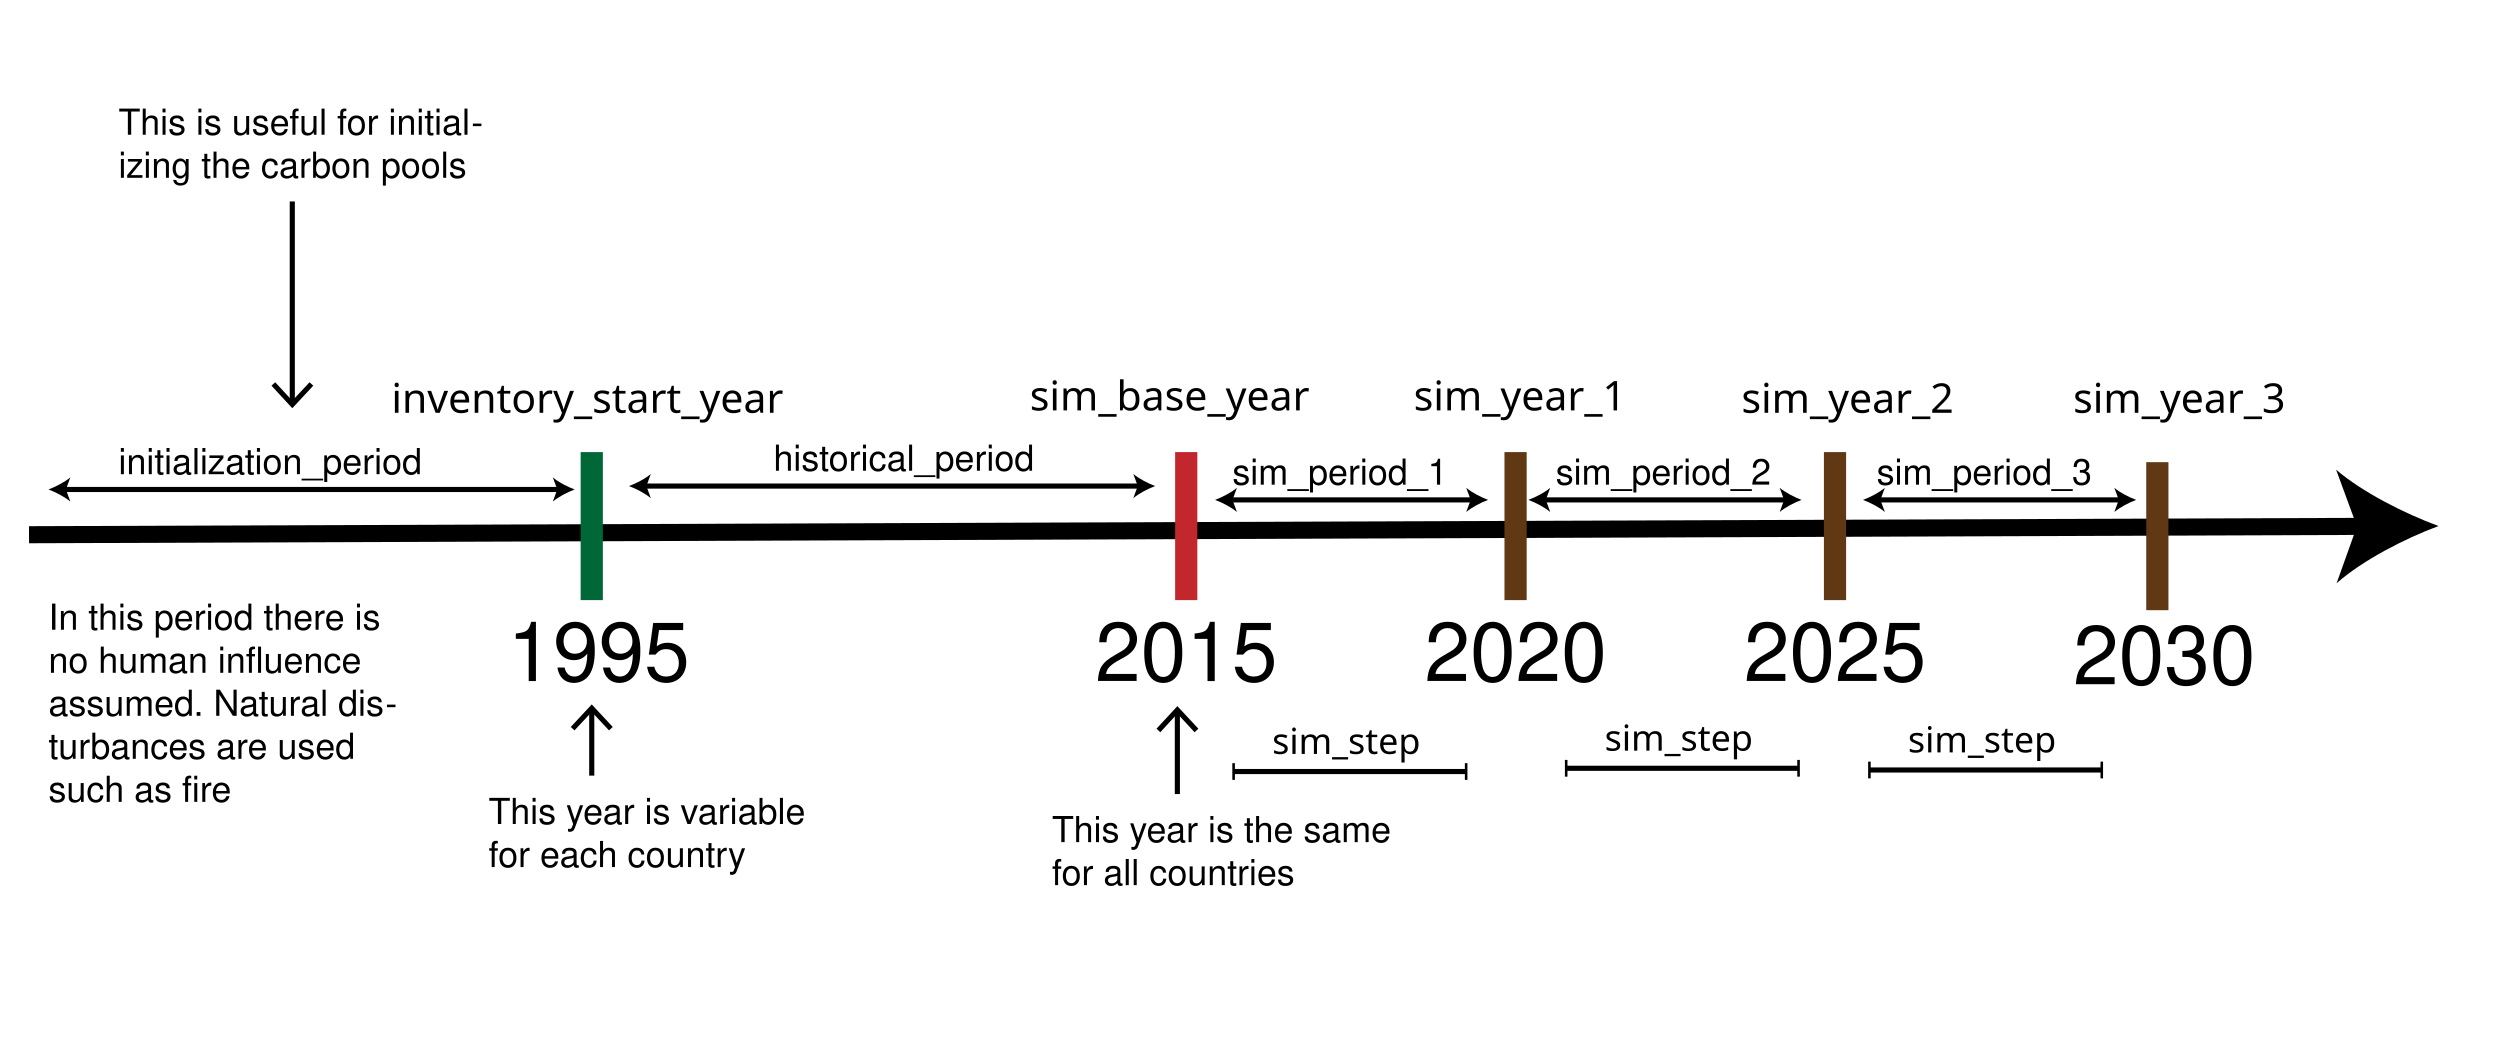
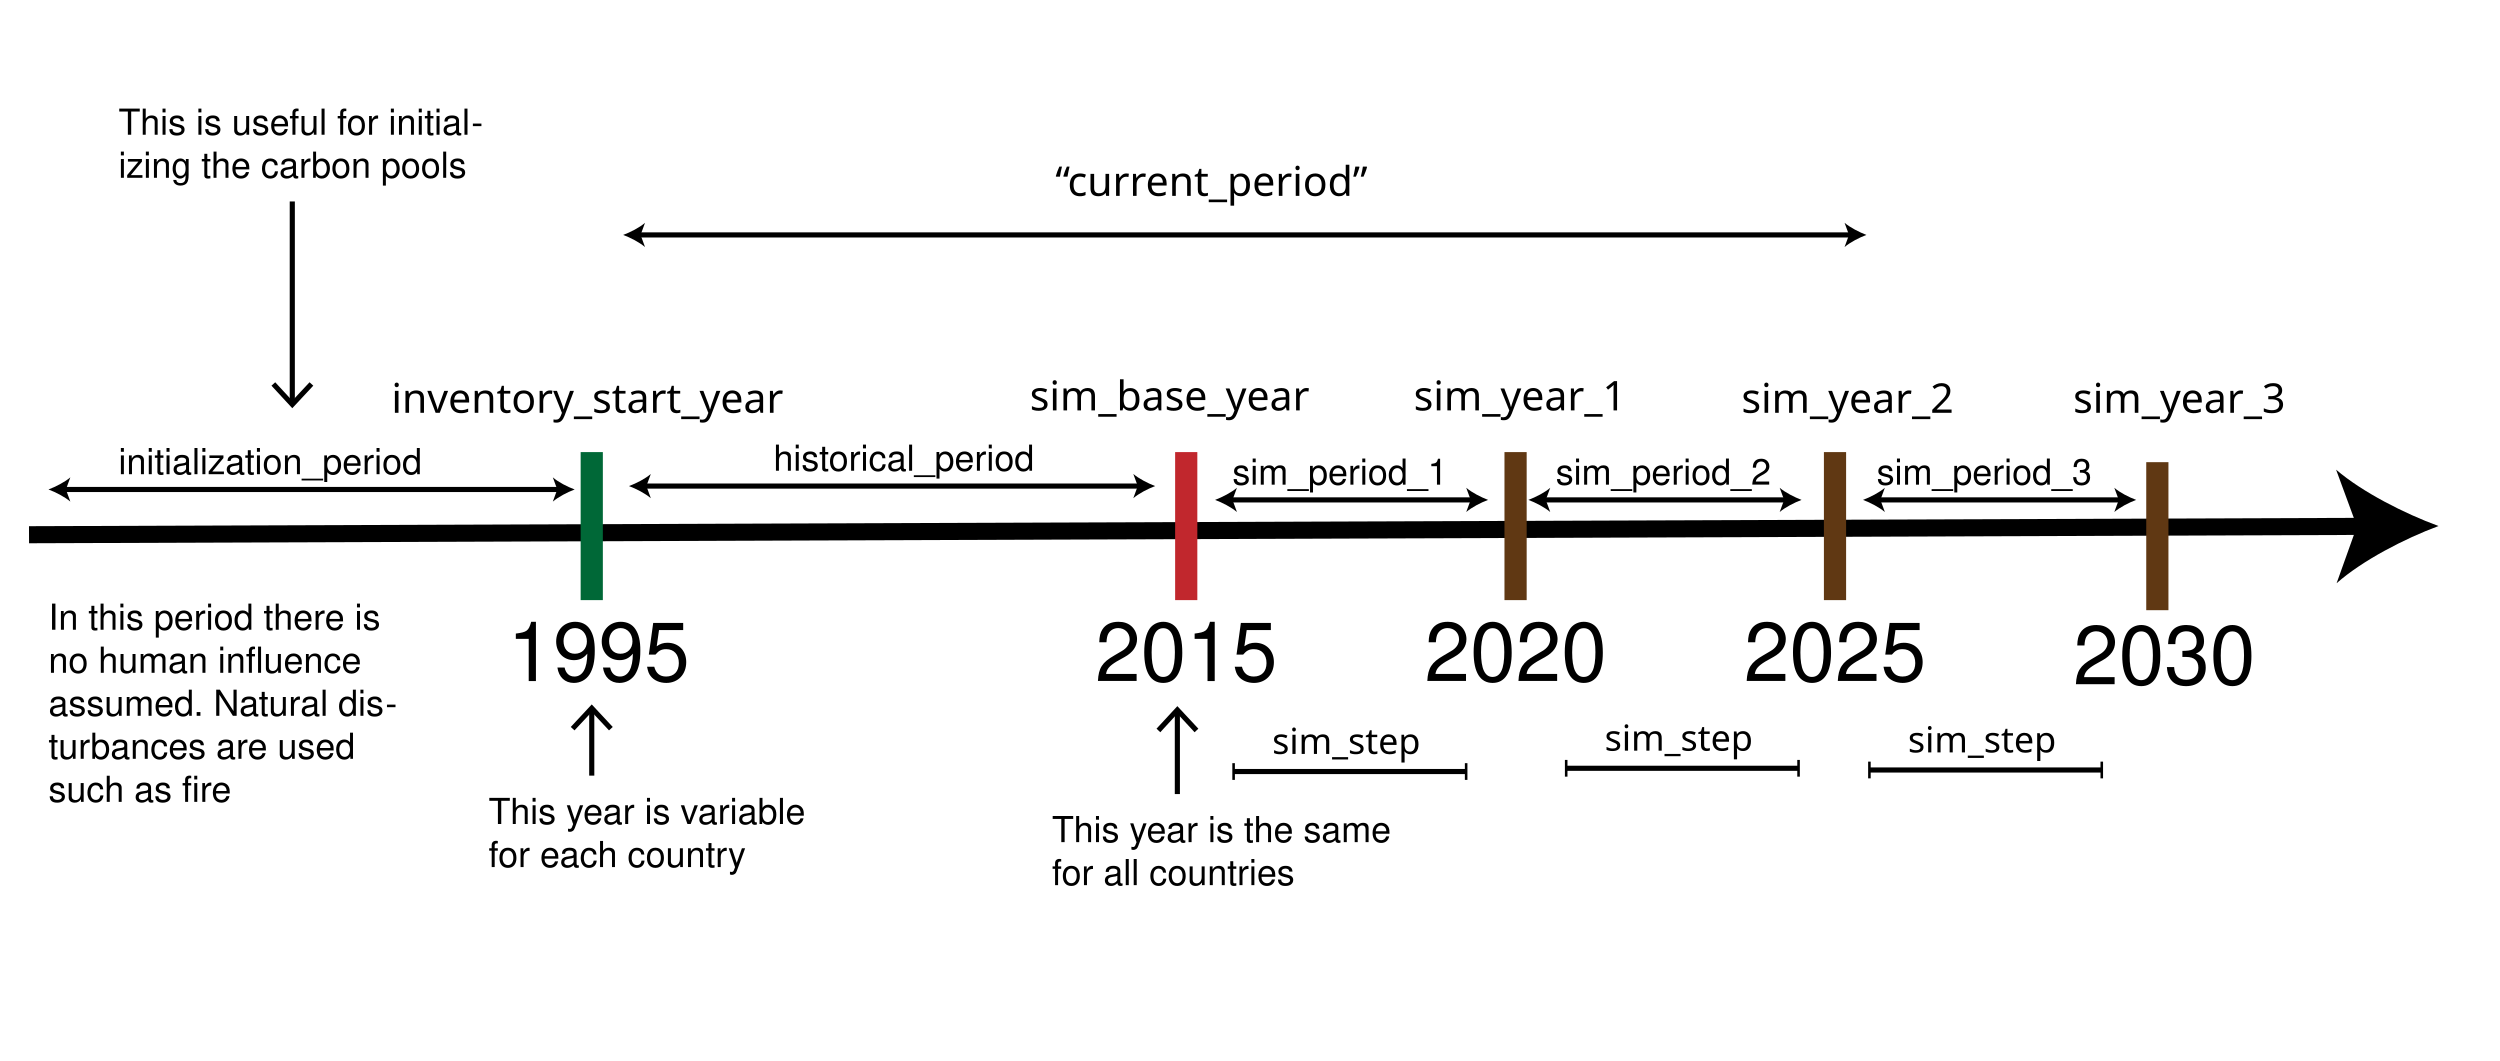
<svg xmlns="http://www.w3.org/2000/svg" version="1.1" id="Layer_1" x="0px" y="0px" viewBox="0 0 1464.3 620.9" style="enable-background:new 0 0 1464.3 620.9;" xml:space="preserve">
  <style type="text/css">
	.st0{fill:none;}
	.st1{font-family:'Helvetica';}
	.st2{font-size:48px;}
	.st3{font-size:21px;}
	.st4{font-family:'Helvetica-Bold';}
	.st5{font-size:24px;}
	.st6{font-family:'Helvetica-Oblique';}
	.st7{fill:none;stroke:#000000;stroke-width:10;stroke-miterlimit:10;}
	.st8{fill:none;stroke:#006837;stroke-width:13;stroke-miterlimit:10;}
	.st9{fill:none;stroke:#C1272D;stroke-width:13;stroke-miterlimit:10;}
	.st10{fill:none;stroke:#603813;stroke-width:13;stroke-miterlimit:10;}
	.st11{fill:none;stroke:#000000;stroke-width:3;stroke-miterlimit:10;}
</style>
  <g id="Text_1_">
    <rect x="297.2" y="364.4" class="st0" width="121.7" height="48.2" />
    <text transform="matrix(1 0 0 1 297.2435 398.8975)" class="st1 st2">1995</text>
    <rect x="286.2" y="467.5" class="st0" width="214.9" height="57.4" />
    <text transform="matrix(1 0 0 1 286.1533 482.6466)" class="st1 st3">This year is variable </text>
    <text transform="matrix(1 0 0 1 286.1533 507.8466)" class="st1 st3">for each country</text>
    <rect x="69.4" y="63.8" class="st0" width="214.9" height="84.1" />
    <text transform="matrix(1 0 0 1 69.4063 78.9261)" class="st1 st3">This is useful for initial</text>
    <text transform="matrix(1 0 0 1 276.0063 78.9261)" class="st1 st3">-</text>
    <text transform="matrix(1 0 0 1 69.4063 104.1261)" class="st1 st3">izing the carbon pools</text>
    <rect x="28.4" y="353.8" class="st0" width="214.9" height="171.2" />
    <text transform="matrix(1 0 0 1 28.3831 368.8594)" class="st1 st3">In this period there is </text>
    <text transform="matrix(1 0 0 1 28.3831 394.0594)" class="st1 st3">no human influence </text>
    <text transform="matrix(1 0 0 1 28.3831 419.2594)" class="st1 st3">assumed. Natural dis</text>
    <text transform="matrix(1 0 0 1 225.6831 419.2594)" class="st1 st3">-</text>
    <text transform="matrix(1 0 0 1 28.3831 444.4594)" class="st1 st3">turbances are used </text>
    <text transform="matrix(1 0 0 1 28.3831 469.6594)" class="st1 st3">such as fire</text>
    <rect x="641.5" y="364.4" class="st0" width="121.7" height="48.2" />
    <text transform="matrix(1 0 0 1 641.4571 398.8975)" class="st1 st2">2015</text>
    <rect x="616.1" y="478.1" class="st0" width="200.1" height="56.1" />
    <text transform="matrix(1 0 0 1 616.1404 493.2482)" class="st1 st3">This year is the same </text>
    <text transform="matrix(1 0 0 1 616.1404 518.4482)" class="st1 st3">for all countries</text>
    <rect x="834.4" y="364.4" class="st0" width="121.7" height="48.2" />
    <text transform="matrix(1 0 0 1 834.3907 398.8975)" class="st1 st2">2020</text>
    <rect x="1021.4" y="364.4" class="st0" width="121.7" height="48.2" />
    <text transform="matrix(1 0 0 1 1021.442 398.8975)" class="st1 st2">2025</text>
    <rect x="1214.3" y="366.3" class="st0" width="121.7" height="48.2" />
    <text transform="matrix(1 0 0 1 1214.287 400.7796)" class="st1 st2">2030</text>
    <rect x="603.2" y="223.1" class="st0" width="179.7" height="28.4" />
    <text transform="matrix(1 0 0 1 603.1647 240.3766)" class="st4 st5">sim_base_year</text>
    <rect x="828" y="223.1" class="st0" width="140.4" height="28" />
    <text transform="matrix(1 0 0 1 828.0319 240.3765)" class="st4 st5">sim_year_1</text>
    <rect x="1020" y="224.5" class="st0" width="140.4" height="28" />
    <text transform="matrix(1 0 0 1 1020 241.7829)" class="st4 st5">sim_year_2</text>
    <rect x="1214.3" y="224.5" class="st0" width="140.4" height="28" />
    <text transform="matrix(1 0 0 1 1214.287 241.7829)" class="st4 st5">sim_year_3</text>
    <rect x="939.9" y="424.6" class="st0" width="140.4" height="28" />
    <text transform="matrix(1 0 0 1 939.881 439.6982)" class="st6 st3">sim_step</text>
    <rect x="745.2" y="426.5" class="st0" width="140.4" height="28" />
    <text transform="matrix(1 0 0 1 745.1509 441.5803)" class="st6 st3">sim_step</text>
    <rect x="1117.5" y="425.6" class="st0" width="140.4" height="28" />
    <text transform="matrix(1 0 0 1 1117.521 440.6982)" class="st6 st3">sim_step</text>
    <rect x="453" y="260.6" class="st0" width="194.7" height="28" />
    <text transform="matrix(1 0 0 1 453.0196 275.7303)" class="st1 st3">historical_period</text>
    <rect x="721.8" y="268.8" class="st0" width="194.7" height="28" />
    <text transform="matrix(1 0 0 1 721.8323 283.87)" class="st1 st3">sim_period_1</text>
    <rect x="911.2" y="268.8" class="st0" width="194.7" height="28" />
    <text transform="matrix(1 0 0 1 911.2344 283.87)" class="st1 st3">sim_period_2</text>
    <rect x="1099.2" y="268.8" class="st0" width="194.7" height="28" />
    <text transform="matrix(1 0 0 1 1099.203 283.87)" class="st1 st3">sim_period_3</text>
    <rect x="69.4" y="262.6" class="st0" width="233.2" height="28" />
    <text transform="matrix(1 0 0 1 69.4064 277.7303)" class="st1 st3">initialization_period</text>
    <rect x="229.3" y="224.5" class="st0" width="257.7" height="28" />
    <text transform="matrix(1 0 0 1 229.2502 241.7829)" class="st4 st5">inventory_start_year</text>
+     <rect x="818.2" y="97.4" class="st0" width="179.7" height="28.4" />
+     <text transform="matrix(1 0 0 1 618.1324 114.7099)" class="st4 st5">“current_period”</text>
  </g>
  <g id="Timeline">
    <g>
      <g>
        <line class="st7" x1="17" y1="313.2" x2="1386.1" y2="308.3" />
        <g>
          <path d="M1428.3,308.1c-19.9,7.4-44.5,20.1-59.7,33.5l11.9-33.3l-12.2-33.2C1383.7,288.3,1408.4,300.8,1428.3,308.1z" />
        </g>
      </g>
    </g>
    <line class="st8" x1="346.6" y1="264.8" x2="346.6" y2="351.5" />
    <line class="st9" x1="694.8" y1="264.8" x2="694.8" y2="351.5" />
    <line class="st10" x1="887.7" y1="264.8" x2="887.7" y2="351.5" />
    <line class="st10" x1="1074.8" y1="264.8" x2="1074.8" y2="351.5" />
    <line class="st10" x1="1263.6" y1="270.7" x2="1263.6" y2="357.4" />
  </g>
  <g id="Arrows">
    <g>
      <g>
        <line class="st11" x1="720.7" y1="292.8" x2="862.6" y2="292.8" />
        <g>
          <path d="M711.7,292.8c4.3,1.6,9.5,4.3,12.8,7.1l-2.6-7.1l2.6-7.1C721.2,288.5,715.9,291.2,711.7,292.8z" />
        </g>
        <g>
          <path d="M871.6,292.8c-4.3,1.6-9.5,4.3-12.8,7.1l2.6-7.1l-2.6-7.1C862.1,288.5,867.4,291.2,871.6,292.8z" />
        </g>
      </g>
    </g>
    <g>
      <g>
        <line class="st11" x1="904.3" y1="292.8" x2="1046.2" y2="292.8" />
        <g>
          <path d="M895.2,292.8c4.3,1.6,9.5,4.3,12.8,7.1l-2.6-7.1l2.6-7.1C904.8,288.5,899.5,291.2,895.2,292.8z" />
        </g>
        <g>
          <path d="M1055.2,292.8c-4.3,1.6-9.5,4.3-12.8,7.1l2.6-7.1l-2.6-7.1C1045.7,288.5,1051,291.2,1055.2,292.8z" />
        </g>
      </g>
    </g>
    <g>
      <g>
        <line class="st11" x1="1100.3" y1="292.8" x2="1242.1" y2="292.8" />
        <g>
          <path d="M1091.2,292.8c4.3,1.6,9.5,4.3,12.8,7.1l-2.6-7.1l2.6-7.1C1100.7,288.5,1095.5,291.2,1091.2,292.8z" />
        </g>
        <g>
          <path d="M1251.2,292.8c-4.3,1.6-9.5,4.3-12.8,7.1l2.6-7.1l-2.6-7.1C1241.6,288.5,1246.9,291.2,1251.2,292.8z" />
        </g>
      </g>
    </g>
    <g>
      <g>
        <line class="st11" x1="37.4" y1="286.7" x2="327.5" y2="286.7" />
        <g>
          <path d="M28.4,286.7c4.3,1.6,9.5,4.3,12.8,7.1l-2.6-7.1l2.6-7.1C37.9,282.4,32.6,285.1,28.4,286.7z" />
        </g>
        <g>
          <path d="M336.6,286.7c-4.3,1.6-9.5,4.3-12.8,7.1l2.6-7.1l-2.6-7.1C327,282.4,332.3,285.1,336.6,286.7z" />
        </g>
      </g>
    </g>
    <g>
      <g>
        <line class="st11" x1="171.2" y1="118" x2="171.2" y2="235.9" />
        <g>
          <polygon points="159,225.9 161.2,223.9 171.2,234.7 181.3,223.9 183.5,225.9 171.2,239.1     " />
        </g>
      </g>
    </g>
    <g>
      <g>
        <line class="st11" x1="346.6" y1="454.3" x2="346.6" y2="415.8" />
        <g>
          <polygon points="358.9,425.8 356.7,427.8 346.6,417 336.5,427.8 334.3,425.8 346.6,412.6     " />
        </g>
      </g>
    </g>
    <g>
      <g>
        <line class="st11" x1="689.6" y1="465.1" x2="689.6" y2="416.9" />
        <g>
          <polygon points="701.9,426.8 699.7,428.9 689.6,418 679.6,428.9 677.4,426.8 689.6,413.6     " />
        </g>
      </g>
    </g>
    <g>
      <g>
        <line class="st11" x1="917.3" y1="450" x2="1053.5" y2="450" />
        <g>
          <rect x="916.6" y="445.1" width="1.5" height="9.8" />
        </g>
        <g>
          <rect x="1052.7" y="445.1" width="1.5" height="9.8" />
        </g>
      </g>
    </g>
    <g>
      <g>
        <line class="st11" x1="722.6" y1="451.9" x2="858.7" y2="451.9" />
        <g>
          <rect x="721.8" y="447" width="1.5" height="9.8" />
        </g>
        <g>
          <rect x="858" y="447" width="1.5" height="9.8" />
        </g>
      </g>
    </g>
    <g>
      <g>
        <line class="st11" x1="1095" y1="451" x2="1231.1" y2="451" />
        <g>
          <rect x="1094.2" y="446.1" width="1.5" height="9.8" />
        </g>
        <g>
          <rect x="1230.3" y="446.1" width="1.5" height="9.8" />
        </g>
      </g>
    </g>
    <g>
      <g>
        <line class="st11" x1="377.5" y1="284.7" x2="667.6" y2="284.7" />
        <g>
          <path d="M368.4,284.7c4.3,1.6,9.5,4.3,12.8,7.1l-2.6-7.1l2.6-7.1C378,280.4,372.7,283.1,368.4,284.7z" />
        </g>
        <g>
          <path d="M676.6,284.7c-4.3,1.6-9.5,4.3-12.8,7.1l2.6-7.1l-2.6-7.1C667.1,280.4,672.4,283.1,676.6,284.7z" />
        </g>
      </g>
    </g>
+     <g>
+       <g>
+         <line class="st11" x1="374.1" y1="137.6" x2="1086.8" y2="137.6" />
+         <g>
+           <path d="M365,137.6c4.3,1.6,9.5,4.3,12.8,7.1l-2.6-7.1l2.6-7.1C374.6,133.3,369.3,136,365,137.6z" />
+         </g>
+         <g>
+           <path d="M1093.2,137.6c-4.3,1.6-9.5,4.3-12.8,7.1l2.6-7.1l-2.6-7.1C1083.7,133.3,1089,136,1093.2,137.6z" />
+         </g>
+       </g>
+     </g>
  </g>
</svg>
